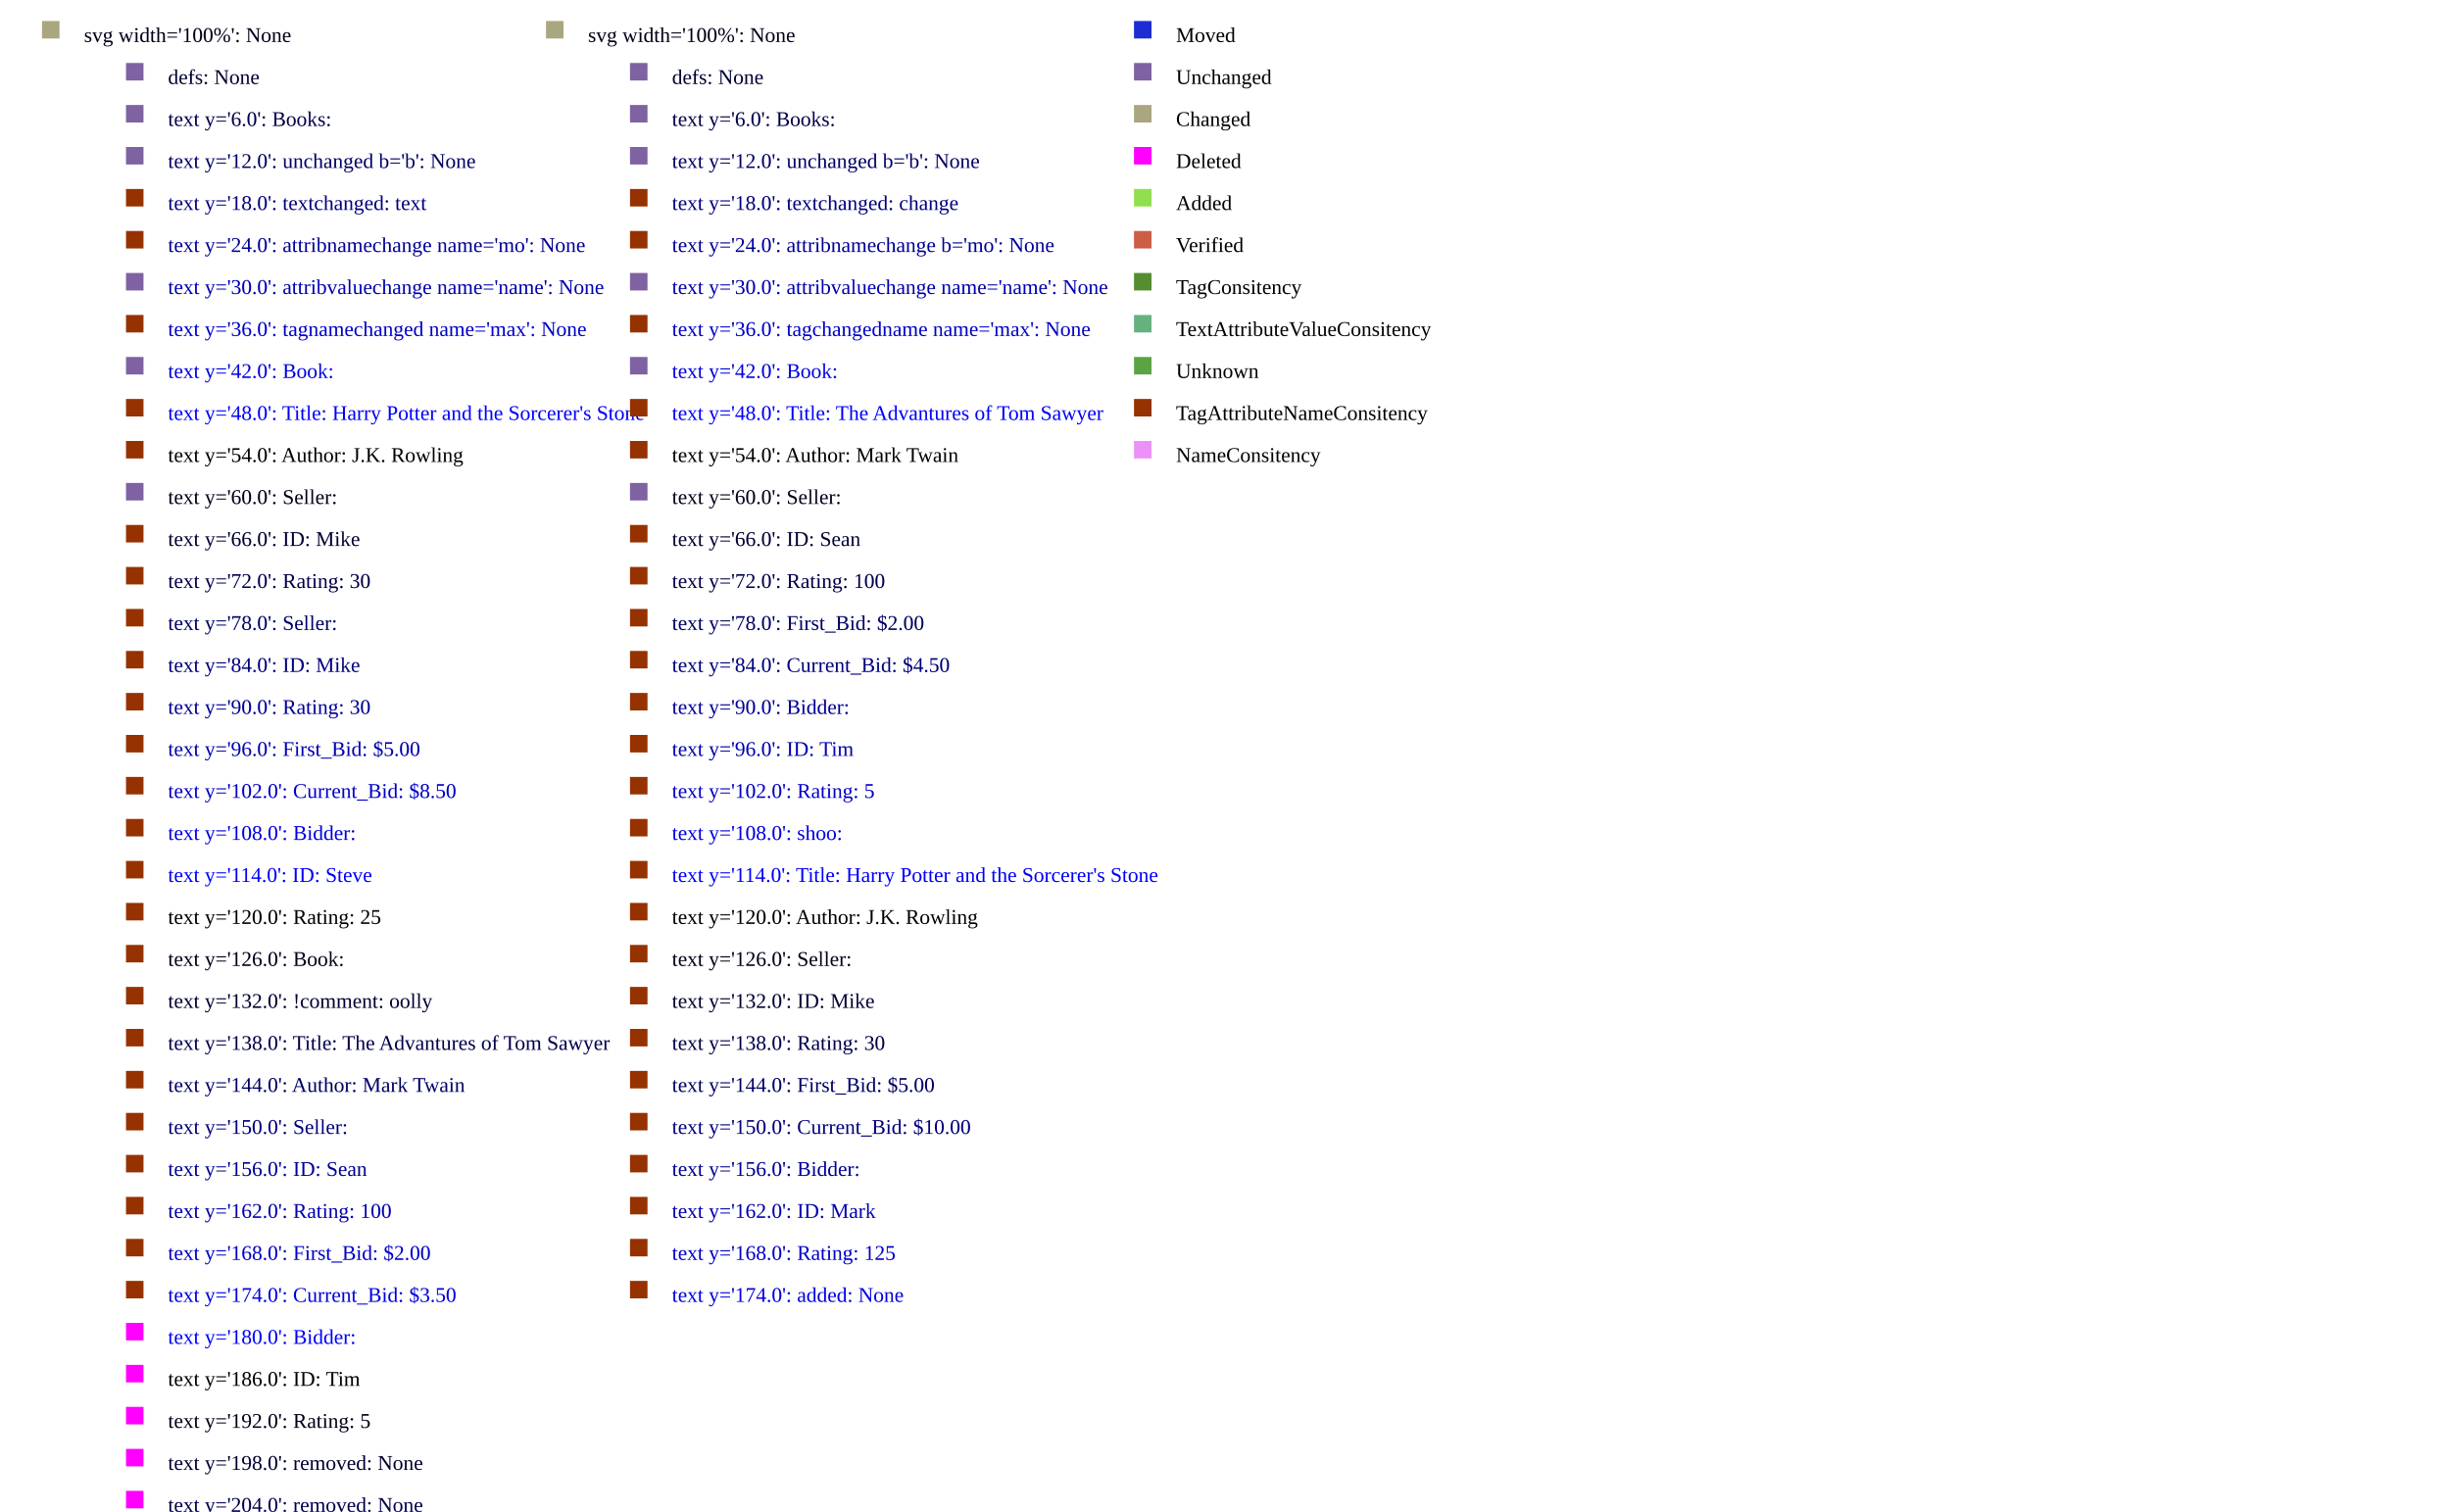
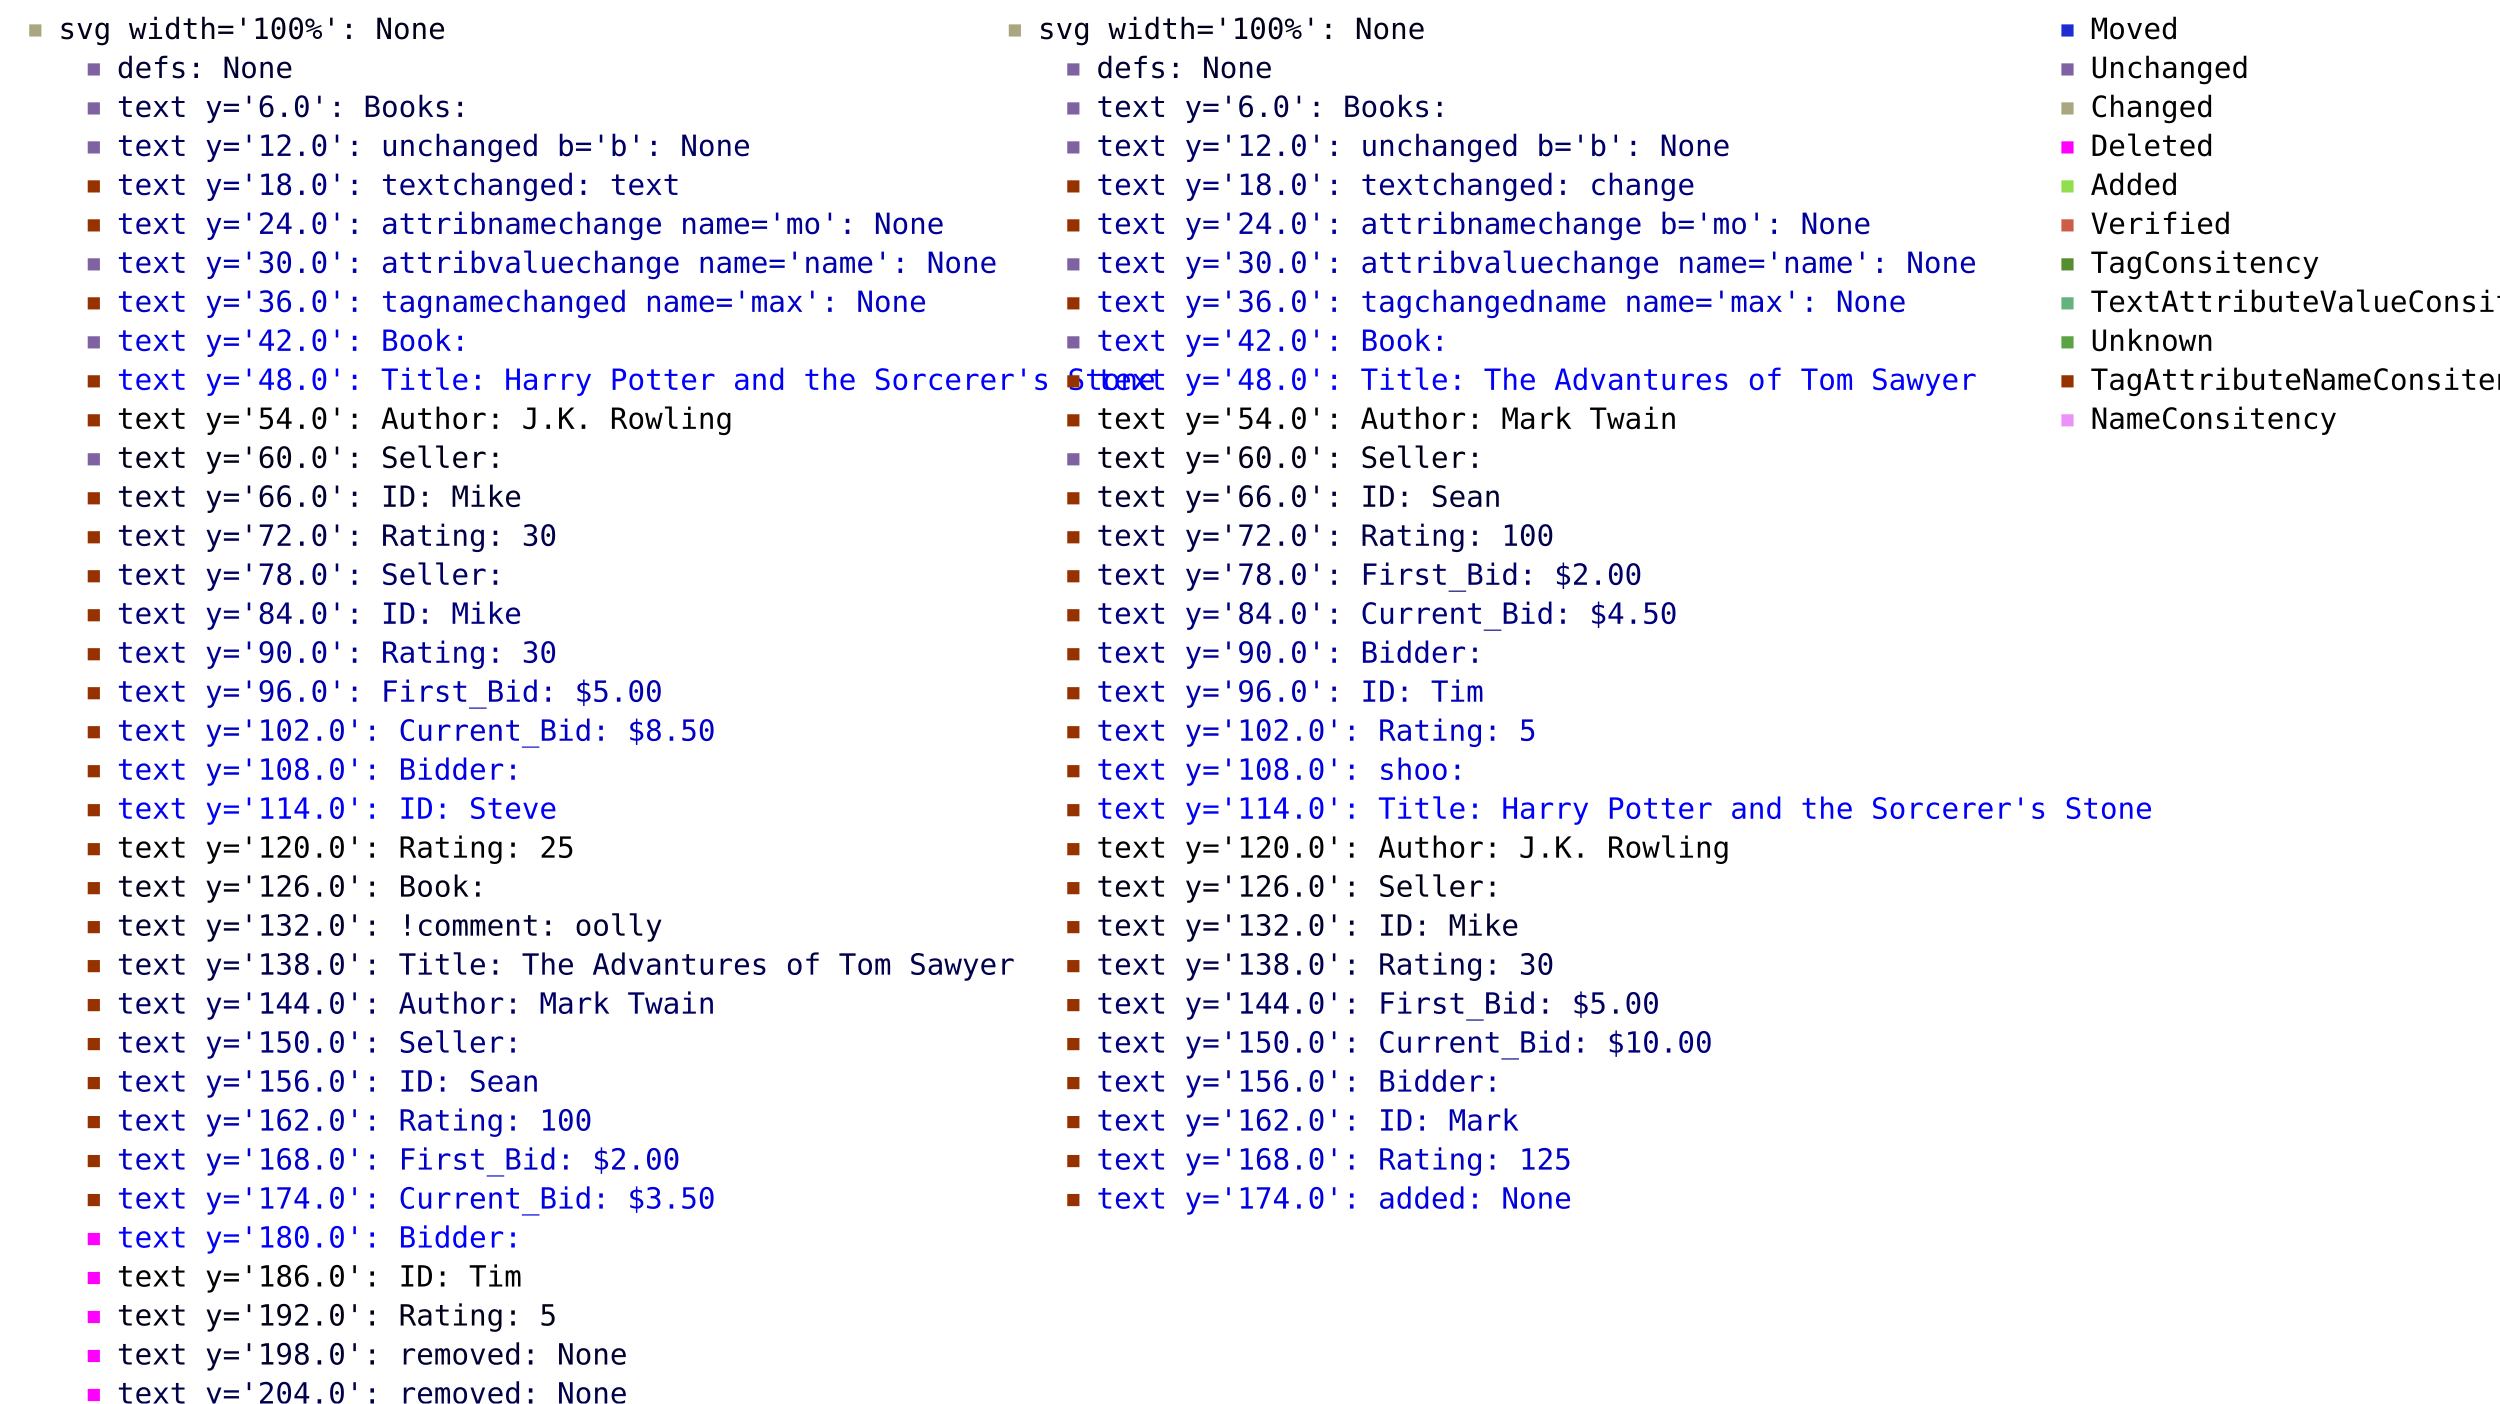
- <svg xmlns="http://www.w3.org/2000/svg" baseProfile="full" height="648.0" version="1.1" viewBox="0,0,350,216.0" width="1050">
+ <svg xmlns="http://www.w3.org/2000/svg" baseProfile="full" height="288.0" version="1.1" viewBox="0,0,513.0,288.0" width="513.0">
  <defs />
-   <svg baseProfile="full" height="100%" version="1.1" width="100%">
+   <svg baseProfile="full" height="100%" version="1.1" width="100%" x="0" y="0">
    <defs />
-     <text fill="rgb(0,0,25)" font-size="25%" x="12.0" y="6.0">svg width='100%': None</text>
-     <text fill="rgb(0,0,50)" font-size="25%" x="24.0" y="12.0">defs: None</text>
-     <text fill="rgb(0,0,75)" font-size="25%" x="24.0" y="18.0">text y='6.0': Books: 
+     <text fill="rgb(0,0,25)" font-family="Consolas" font-size="6" x="12.0" y="8.0">svg width='100%': None</text>
+     <text fill="rgb(0,0,50)" font-family="Consolas" font-size="6" x="24.0" y="16.0">defs: None</text>
+     <text fill="rgb(0,0,75)" font-family="Consolas" font-size="6" x="24.0" y="24.0">text y='6.0': Books: 
	</text>
-     <text fill="rgb(0,0,100)" font-size="25%" x="24.0" y="24.0">text y='12.0': unchanged b='b': None</text>
-     <text fill="rgb(0,0,125)" font-size="25%" x="24.0" y="30.0">text y='18.0': textchanged: text</text>
-     <text fill="rgb(0,0,150)" font-size="25%" x="24.0" y="36.0">text y='24.0': attribnamechange name='mo': None</text>
-     <text fill="rgb(0,0,175)" font-size="25%" x="24.0" y="42.0">text y='30.0': attribvaluechange name='name': None</text>
-     <text fill="rgb(0,0,200)" font-size="25%" x="24.0" y="48.0">text y='36.0': tagnamechanged name='max': None</text>
-     <text fill="rgb(0,0,225)" font-size="25%" x="24.0" y="54.0">text y='42.0': Book: 
+     <text fill="rgb(0,0,100)" font-family="Consolas" font-size="6" x="24.0" y="32.0">text y='12.0': unchanged b='b': None</text>
+     <text fill="rgb(0,0,125)" font-family="Consolas" font-size="6" x="24.0" y="40.0">text y='18.0': textchanged: text</text>
+     <text fill="rgb(0,0,150)" font-family="Consolas" font-size="6" x="24.0" y="48.0">text y='24.0': attribnamechange name='mo': None</text>
+     <text fill="rgb(0,0,175)" font-family="Consolas" font-size="6" x="24.0" y="56.0">text y='30.0': attribvaluechange name='name': None</text>
+     <text fill="rgb(0,0,200)" font-family="Consolas" font-size="6" x="24.0" y="64.0">text y='36.0': tagnamechanged name='max': None</text>
+     <text fill="rgb(0,0,225)" font-family="Consolas" font-size="6" x="24.0" y="72.0">text y='42.0': Book: 
	</text>
-     <text fill="rgb(0,0,250)" font-size="25%" x="24.0" y="60.0">text y='48.0': Title: Harry Potter and the Sorcerer's Stone</text>
-     <text fill="rgb(0,0,0)" font-size="25%" x="24.0" y="66.0">text y='54.0': Author: J.K. Rowling</text>
-     <text fill="rgb(0,0,25)" font-size="25%" x="24.0" y="72.0">text y='60.0': Seller: 
+     <text fill="rgb(0,0,250)" font-family="Consolas" font-size="6" x="24.0" y="80.0">text y='48.0': Title: Harry Potter and the Sorcerer's Stone</text>
+     <text fill="rgb(0,0,0)" font-family="Consolas" font-size="6" x="24.0" y="88.0">text y='54.0': Author: J.K. Rowling</text>
+     <text fill="rgb(0,0,25)" font-family="Consolas" font-size="6" x="24.0" y="96.0">text y='60.0': Seller: 
	    </text>
-     <text fill="rgb(0,0,50)" font-size="25%" x="24.0" y="78.0">text y='66.0': ID: Mike</text>
-     <text fill="rgb(0,0,75)" font-size="25%" x="24.0" y="84.0">text y='72.0': Rating: 30</text>
-     <text fill="rgb(0,0,100)" font-size="25%" x="24.0" y="90.0">text y='78.0': Seller: 
+     <text fill="rgb(0,0,50)" font-family="Consolas" font-size="6" x="24.0" y="104.0">text y='66.0': ID: Mike</text>
+     <text fill="rgb(0,0,75)" font-family="Consolas" font-size="6" x="24.0" y="112.0">text y='72.0': Rating: 30</text>
+     <text fill="rgb(0,0,100)" font-family="Consolas" font-size="6" x="24.0" y="120.0">text y='78.0': Seller: 
	    </text>
-     <text fill="rgb(0,0,125)" font-size="25%" x="24.0" y="96.0">text y='84.0': ID: Mike</text>
-     <text fill="rgb(0,0,150)" font-size="25%" x="24.0" y="102.0">text y='90.0': Rating: 30</text>
-     <text fill="rgb(0,0,175)" font-size="25%" x="24.0" y="108.0">text y='96.0': First_Bid: $5.00</text>
-     <text fill="rgb(0,0,200)" font-size="25%" x="24.0" y="114.0">text y='102.0': Current_Bid: $8.50</text>
-     <text fill="rgb(0,0,225)" font-size="25%" x="24.0" y="120.0">text y='108.0': Bidder: 
+     <text fill="rgb(0,0,125)" font-family="Consolas" font-size="6" x="24.0" y="128.0">text y='84.0': ID: Mike</text>
+     <text fill="rgb(0,0,150)" font-family="Consolas" font-size="6" x="24.0" y="136.0">text y='90.0': Rating: 30</text>
+     <text fill="rgb(0,0,175)" font-family="Consolas" font-size="6" x="24.0" y="144.0">text y='96.0': First_Bid: $5.00</text>
+     <text fill="rgb(0,0,200)" font-family="Consolas" font-size="6" x="24.0" y="152.0">text y='102.0': Current_Bid: $8.50</text>
+     <text fill="rgb(0,0,225)" font-family="Consolas" font-size="6" x="24.0" y="160.0">text y='108.0': Bidder: 
	    </text>
-     <text fill="rgb(0,0,250)" font-size="25%" x="24.0" y="126.0">text y='114.0': ID: Steve</text>
-     <text fill="rgb(0,0,0)" font-size="25%" x="24.0" y="132.0">text y='120.0': Rating: 25</text>
-     <text fill="rgb(0,0,25)" font-size="25%" x="24.0" y="138.0">text y='126.0': Book: 
+     <text fill="rgb(0,0,250)" font-family="Consolas" font-size="6" x="24.0" y="168.0">text y='114.0': ID: Steve</text>
+     <text fill="rgb(0,0,0)" font-family="Consolas" font-size="6" x="24.0" y="176.0">text y='120.0': Rating: 25</text>
+     <text fill="rgb(0,0,25)" font-family="Consolas" font-size="6" x="24.0" y="184.0">text y='126.0': Book: 
    </text>
-     <text fill="rgb(0,0,50)" font-size="25%" x="24.0" y="144.0">text y='132.0': !comment:  oolly  </text>
-     <text fill="rgb(0,0,75)" font-size="25%" x="24.0" y="150.0">text y='138.0': Title: The Advantures of Tom Sawyer</text>
-     <text fill="rgb(0,0,100)" font-size="25%" x="24.0" y="156.0">text y='144.0': Author: Mark Twain</text>
-     <text fill="rgb(0,0,125)" font-size="25%" x="24.0" y="162.0">text y='150.0': Seller: 
+     <text fill="rgb(0,0,50)" font-family="Consolas" font-size="6" x="24.0" y="192.0">text y='132.0': !comment:  oolly  </text>
+     <text fill="rgb(0,0,75)" font-family="Consolas" font-size="6" x="24.0" y="200.0">text y='138.0': Title: The Advantures of Tom Sawyer</text>
+     <text fill="rgb(0,0,100)" font-family="Consolas" font-size="6" x="24.0" y="208.0">text y='144.0': Author: Mark Twain</text>
+     <text fill="rgb(0,0,125)" font-family="Consolas" font-size="6" x="24.0" y="216.0">text y='150.0': Seller: 
	    </text>
-     <text fill="rgb(0,0,150)" font-size="25%" x="24.0" y="168.0">text y='156.0': ID: Sean</text>
-     <text fill="rgb(0,0,175)" font-size="25%" x="24.0" y="174.0">text y='162.0': Rating: 100</text>
-     <text fill="rgb(0,0,200)" font-size="25%" x="24.0" y="180.0">text y='168.0': First_Bid: $2.00</text>
-     <text fill="rgb(0,0,225)" font-size="25%" x="24.0" y="186.0">text y='174.0': Current_Bid: $3.50</text>
-     <text fill="rgb(0,0,250)" font-size="25%" x="24.0" y="192.0">text y='180.0': Bidder: 
+     <text fill="rgb(0,0,150)" font-family="Consolas" font-size="6" x="24.0" y="224.0">text y='156.0': ID: Sean</text>
+     <text fill="rgb(0,0,175)" font-family="Consolas" font-size="6" x="24.0" y="232.0">text y='162.0': Rating: 100</text>
+     <text fill="rgb(0,0,200)" font-family="Consolas" font-size="6" x="24.0" y="240.0">text y='168.0': First_Bid: $2.00</text>
+     <text fill="rgb(0,0,225)" font-family="Consolas" font-size="6" x="24.0" y="248.0">text y='174.0': Current_Bid: $3.50</text>
+     <text fill="rgb(0,0,250)" font-family="Consolas" font-size="6" x="24.0" y="256.0">text y='180.0': Bidder: 
	    </text>
-     <text fill="rgb(0,0,0)" font-size="25%" x="24.0" y="198.0">text y='186.0': ID: Tim</text>
-     <text fill="rgb(0,0,25)" font-size="25%" x="24.0" y="204.0">text y='192.0': Rating: 5</text>
-     <text fill="rgb(0,0,50)" font-size="25%" x="24.0" y="210.0">text y='198.0': removed: None</text>
-     <text fill="rgb(0,0,75)" font-size="25%" x="24.0" y="216.0">text y='204.0': removed: None</text>
-     <rect fill="rgb(170,166,127)" height="2.5" width="2.5" x="6.0" y="3.0" />
-     <rect fill="rgb(126,98,161)" height="2.5" width="2.5" x="18.0" y="9.0" />
-     <rect fill="rgb(126,98,161)" height="2.5" width="2.5" x="18.0" y="15.0" />
+     <text fill="rgb(0,0,0)" font-family="Consolas" font-size="6" x="24.0" y="264.0">text y='186.0': ID: Tim</text>
+     <text fill="rgb(0,0,25)" font-family="Consolas" font-size="6" x="24.0" y="272.0">text y='192.0': Rating: 5</text>
+     <text fill="rgb(0,0,50)" font-family="Consolas" font-size="6" x="24.0" y="280.0">text y='198.0': removed: None</text>
+     <text fill="rgb(0,0,75)" font-family="Consolas" font-size="6" x="24.0" y="288.0">text y='204.0': removed: None</text>
+     <rect fill="rgb(170,166,127)" height="2.5" width="2.5" x="6.0" y="5.0" />
+     <rect fill="rgb(126,98,161)" height="2.5" width="2.5" x="18.0" y="13.0" />
    <rect fill="rgb(126,98,161)" height="2.5" width="2.5" x="18.0" y="21.0" />
-     <rect fill="rgb(150,50,0)" height="2.5" width="2.5" x="18.0" y="27.0" />
-     <rect fill="rgb(150,50,0)" height="2.5" width="2.5" x="18.0" y="33.0" />
-     <rect fill="rgb(126,98,161)" height="2.5" width="2.5" x="18.0" y="39.0" />
+     <rect fill="rgb(126,98,161)" height="2.5" width="2.5" x="18.0" y="29.0" />
+     <rect fill="rgb(150,50,0)" height="2.5" width="2.5" x="18.0" y="37.0" />
    <rect fill="rgb(150,50,0)" height="2.5" width="2.5" x="18.0" y="45.0" />
-     <rect fill="rgb(126,98,161)" height="2.5" width="2.5" x="18.0" y="51.0" />
-     <rect fill="rgb(150,50,0)" height="2.5" width="2.5" x="18.0" y="57.0" />
-     <rect fill="rgb(150,50,0)" height="2.5" width="2.5" x="18.0" y="63.0" />
+     <rect fill="rgb(126,98,161)" height="2.5" width="2.5" x="18.0" y="53.0" />
+     <rect fill="rgb(150,50,0)" height="2.5" width="2.5" x="18.0" y="61.0" />
    <rect fill="rgb(126,98,161)" height="2.5" width="2.5" x="18.0" y="69.0" />
-     <rect fill="rgb(150,50,0)" height="2.5" width="2.5" x="18.0" y="75.0" />
-     <rect fill="rgb(150,50,0)" height="2.5" width="2.5" x="18.0" y="81.0" />
-     <rect fill="rgb(150,50,0)" height="2.5" width="2.5" x="18.0" y="87.0" />
-     <rect fill="rgb(150,50,0)" height="2.5" width="2.5" x="18.0" y="93.0" />
-     <rect fill="rgb(150,50,0)" height="2.5" width="2.5" x="18.0" y="99.0" />
-     <rect fill="rgb(150,50,0)" height="2.5" width="2.5" x="18.0" y="105.0" />
-     <rect fill="rgb(150,50,0)" height="2.5" width="2.5" x="18.0" y="111.0" />
+     <rect fill="rgb(150,50,0)" height="2.5" width="2.5" x="18.0" y="77.0" />
+     <rect fill="rgb(150,50,0)" height="2.5" width="2.5" x="18.0" y="85.0" />
+     <rect fill="rgb(126,98,161)" height="2.5" width="2.5" x="18.0" y="93.0" />
+     <rect fill="rgb(150,50,0)" height="2.5" width="2.5" x="18.0" y="101.0" />
+     <rect fill="rgb(150,50,0)" height="2.5" width="2.5" x="18.0" y="109.0" />
    <rect fill="rgb(150,50,0)" height="2.5" width="2.5" x="18.0" y="117.0" />
-     <rect fill="rgb(150,50,0)" height="2.5" width="2.5" x="18.0" y="123.0" />
-     <rect fill="rgb(150,50,0)" height="2.5" width="2.5" x="18.0" y="129.0" />
-     <rect fill="rgb(150,50,0)" height="2.5" width="2.5" x="18.0" y="135.0" />
+     <rect fill="rgb(150,50,0)" height="2.5" width="2.5" x="18.0" y="125.0" />
+     <rect fill="rgb(150,50,0)" height="2.5" width="2.5" x="18.0" y="133.0" />
    <rect fill="rgb(150,50,0)" height="2.5" width="2.5" x="18.0" y="141.0" />
-     <rect fill="rgb(150,50,0)" height="2.5" width="2.5" x="18.0" y="147.0" />
-     <rect fill="rgb(150,50,0)" height="2.5" width="2.5" x="18.0" y="153.0" />
-     <rect fill="rgb(150,50,0)" height="2.5" width="2.5" x="18.0" y="159.0" />
+     <rect fill="rgb(150,50,0)" height="2.5" width="2.5" x="18.0" y="149.0" />
+     <rect fill="rgb(150,50,0)" height="2.5" width="2.5" x="18.0" y="157.0" />
    <rect fill="rgb(150,50,0)" height="2.5" width="2.5" x="18.0" y="165.0" />
-     <rect fill="rgb(150,50,0)" height="2.5" width="2.5" x="18.0" y="171.0" />
-     <rect fill="rgb(150,50,0)" height="2.5" width="2.5" x="18.0" y="177.0" />
-     <rect fill="rgb(150,50,0)" height="2.5" width="2.5" x="18.0" y="183.0" />
-     <rect fill="rgb(255,0,255)" height="2.5" width="2.5" x="18.0" y="189.0" />
-     <rect fill="rgb(255,0,255)" height="2.5" width="2.5" x="18.0" y="195.0" />
-     <rect fill="rgb(255,0,255)" height="2.5" width="2.5" x="18.0" y="201.0" />
-     <rect fill="rgb(255,0,255)" height="2.5" width="2.5" x="18.0" y="207.0" />
-     <rect fill="rgb(255,0,255)" height="2.5" width="2.5" x="18.0" y="213.0" />
+     <rect fill="rgb(150,50,0)" height="2.5" width="2.5" x="18.0" y="173.0" />
+     <rect fill="rgb(150,50,0)" height="2.5" width="2.5" x="18.0" y="181.0" />
+     <rect fill="rgb(150,50,0)" height="2.5" width="2.5" x="18.0" y="189.0" />
+     <rect fill="rgb(150,50,0)" height="2.5" width="2.5" x="18.0" y="197.0" />
+     <rect fill="rgb(150,50,0)" height="2.5" width="2.5" x="18.0" y="205.0" />
+     <rect fill="rgb(150,50,0)" height="2.5" width="2.5" x="18.0" y="213.0" />
+     <rect fill="rgb(150,50,0)" height="2.5" width="2.5" x="18.0" y="221.0" />
+     <rect fill="rgb(150,50,0)" height="2.5" width="2.5" x="18.0" y="229.0" />
+     <rect fill="rgb(150,50,0)" height="2.5" width="2.5" x="18.0" y="237.0" />
+     <rect fill="rgb(150,50,0)" height="2.5" width="2.5" x="18.0" y="245.0" />
+     <rect fill="rgb(255,0,255)" height="2.5" width="2.5" x="18.0" y="253.0" />
+     <rect fill="rgb(255,0,255)" height="2.5" width="2.5" x="18.0" y="261.0" />
+     <rect fill="rgb(255,0,255)" height="2.5" width="2.5" x="18.0" y="269.0" />
+     <rect fill="rgb(255,0,255)" height="2.5" width="2.5" x="18.0" y="277.0" />
+     <rect fill="rgb(255,0,255)" height="2.5" width="2.5" x="18.0" y="285.0" />
  </svg>
-   <svg baseProfile="full" height="100%" version="1.1" width="100%" x="72.0" y="0">
+   <svg baseProfile="full" height="100%" version="1.1" width="100%" x="201.0" y="0">
    <defs />
-     <text fill="rgb(0,0,25)" font-size="25%" x="12.0" y="6.0">svg width='100%': None</text>
-     <text fill="rgb(0,0,50)" font-size="25%" x="24.0" y="12.0">defs: None</text>
-     <text fill="rgb(0,0,75)" font-size="25%" x="24.0" y="18.0">text y='6.0': Books: 
+     <text fill="rgb(0,0,25)" font-family="Consolas" font-size="6" x="12.0" y="8.0">svg width='100%': None</text>
+     <text fill="rgb(0,0,50)" font-family="Consolas" font-size="6" x="24.0" y="16.0">defs: None</text>
+     <text fill="rgb(0,0,75)" font-family="Consolas" font-size="6" x="24.0" y="24.0">text y='6.0': Books: 
	</text>
-     <text fill="rgb(0,0,100)" font-size="25%" x="24.0" y="24.0">text y='12.0': unchanged b='b': None</text>
-     <text fill="rgb(0,0,125)" font-size="25%" x="24.0" y="30.0">text y='18.0': textchanged: change</text>
-     <text fill="rgb(0,0,150)" font-size="25%" x="24.0" y="36.0">text y='24.0': attribnamechange b='mo': None</text>
-     <text fill="rgb(0,0,175)" font-size="25%" x="24.0" y="42.0">text y='30.0': attribvaluechange name='name': None</text>
-     <text fill="rgb(0,0,200)" font-size="25%" x="24.0" y="48.0">text y='36.0': tagchangedname name='max': None</text>
-     <text fill="rgb(0,0,225)" font-size="25%" x="24.0" y="54.0">text y='42.0': Book: 
+     <text fill="rgb(0,0,100)" font-family="Consolas" font-size="6" x="24.0" y="32.0">text y='12.0': unchanged b='b': None</text>
+     <text fill="rgb(0,0,125)" font-family="Consolas" font-size="6" x="24.0" y="40.0">text y='18.0': textchanged: change</text>
+     <text fill="rgb(0,0,150)" font-family="Consolas" font-size="6" x="24.0" y="48.0">text y='24.0': attribnamechange b='mo': None</text>
+     <text fill="rgb(0,0,175)" font-family="Consolas" font-size="6" x="24.0" y="56.0">text y='30.0': attribvaluechange name='name': None</text>
+     <text fill="rgb(0,0,200)" font-family="Consolas" font-size="6" x="24.0" y="64.0">text y='36.0': tagchangedname name='max': None</text>
+     <text fill="rgb(0,0,225)" font-family="Consolas" font-size="6" x="24.0" y="72.0">text y='42.0': Book: 
	</text>
-     <text fill="rgb(0,0,250)" font-size="25%" x="24.0" y="60.0">text y='48.0': Title: The Advantures of Tom Sawyer</text>
-     <text fill="rgb(0,0,0)" font-size="25%" x="24.0" y="66.0">text y='54.0': Author: Mark Twain</text>
-     <text fill="rgb(0,0,25)" font-size="25%" x="24.0" y="72.0">text y='60.0': Seller: 
+     <text fill="rgb(0,0,250)" font-family="Consolas" font-size="6" x="24.0" y="80.0">text y='48.0': Title: The Advantures of Tom Sawyer</text>
+     <text fill="rgb(0,0,0)" font-family="Consolas" font-size="6" x="24.0" y="88.0">text y='54.0': Author: Mark Twain</text>
+     <text fill="rgb(0,0,25)" font-family="Consolas" font-size="6" x="24.0" y="96.0">text y='60.0': Seller: 
	    </text>
-     <text fill="rgb(0,0,50)" font-size="25%" x="24.0" y="78.0">text y='66.0': ID: Sean</text>
-     <text fill="rgb(0,0,75)" font-size="25%" x="24.0" y="84.0">text y='72.0': Rating: 100</text>
-     <text fill="rgb(0,0,100)" font-size="25%" x="24.0" y="90.0">text y='78.0': First_Bid: $2.00</text>
-     <text fill="rgb(0,0,125)" font-size="25%" x="24.0" y="96.0">text y='84.0': Current_Bid: $4.50</text>
-     <text fill="rgb(0,0,150)" font-size="25%" x="24.0" y="102.0">text y='90.0': Bidder: 
+     <text fill="rgb(0,0,50)" font-family="Consolas" font-size="6" x="24.0" y="104.0">text y='66.0': ID: Sean</text>
+     <text fill="rgb(0,0,75)" font-family="Consolas" font-size="6" x="24.0" y="112.0">text y='72.0': Rating: 100</text>
+     <text fill="rgb(0,0,100)" font-family="Consolas" font-size="6" x="24.0" y="120.0">text y='78.0': First_Bid: $2.00</text>
+     <text fill="rgb(0,0,125)" font-family="Consolas" font-size="6" x="24.0" y="128.0">text y='84.0': Current_Bid: $4.50</text>
+     <text fill="rgb(0,0,150)" font-family="Consolas" font-size="6" x="24.0" y="136.0">text y='90.0': Bidder: 
	    </text>
-     <text fill="rgb(0,0,175)" font-size="25%" x="24.0" y="108.0">text y='96.0': ID: Tim</text>
-     <text fill="rgb(0,0,200)" font-size="25%" x="24.0" y="114.0">text y='102.0': Rating: 5</text>
-     <text fill="rgb(0,0,225)" font-size="25%" x="24.0" y="120.0">text y='108.0': shoo: 
+     <text fill="rgb(0,0,175)" font-family="Consolas" font-size="6" x="24.0" y="144.0">text y='96.0': ID: Tim</text>
+     <text fill="rgb(0,0,200)" font-family="Consolas" font-size="6" x="24.0" y="152.0">text y='102.0': Rating: 5</text>
+     <text fill="rgb(0,0,225)" font-family="Consolas" font-size="6" x="24.0" y="160.0">text y='108.0': shoo: 
	</text>
-     <text fill="rgb(0,0,250)" font-size="25%" x="24.0" y="126.0">text y='114.0': Title: Harry Potter and the Sorcerer's Stone</text>
-     <text fill="rgb(0,0,0)" font-size="25%" x="24.0" y="132.0">text y='120.0': Author: J.K. Rowling</text>
-     <text fill="rgb(0,0,25)" font-size="25%" x="24.0" y="138.0">text y='126.0': Seller: 
+     <text fill="rgb(0,0,250)" font-family="Consolas" font-size="6" x="24.0" y="168.0">text y='114.0': Title: Harry Potter and the Sorcerer's Stone</text>
+     <text fill="rgb(0,0,0)" font-family="Consolas" font-size="6" x="24.0" y="176.0">text y='120.0': Author: J.K. Rowling</text>
+     <text fill="rgb(0,0,25)" font-family="Consolas" font-size="6" x="24.0" y="184.0">text y='126.0': Seller: 
	    </text>
-     <text fill="rgb(0,0,50)" font-size="25%" x="24.0" y="144.0">text y='132.0': ID: Mike</text>
-     <text fill="rgb(0,0,75)" font-size="25%" x="24.0" y="150.0">text y='138.0': Rating: 30</text>
-     <text fill="rgb(0,0,100)" font-size="25%" x="24.0" y="156.0">text y='144.0': First_Bid: $5.00</text>
-     <text fill="rgb(0,0,125)" font-size="25%" x="24.0" y="162.0">text y='150.0': Current_Bid: $10.00</text>
-     <text fill="rgb(0,0,150)" font-size="25%" x="24.0" y="168.0">text y='156.0': Bidder: 
+     <text fill="rgb(0,0,50)" font-family="Consolas" font-size="6" x="24.0" y="192.0">text y='132.0': ID: Mike</text>
+     <text fill="rgb(0,0,75)" font-family="Consolas" font-size="6" x="24.0" y="200.0">text y='138.0': Rating: 30</text>
+     <text fill="rgb(0,0,100)" font-family="Consolas" font-size="6" x="24.0" y="208.0">text y='144.0': First_Bid: $5.00</text>
+     <text fill="rgb(0,0,125)" font-family="Consolas" font-size="6" x="24.0" y="216.0">text y='150.0': Current_Bid: $10.00</text>
+     <text fill="rgb(0,0,150)" font-family="Consolas" font-size="6" x="24.0" y="224.0">text y='156.0': Bidder: 
	    </text>
-     <text fill="rgb(0,0,175)" font-size="25%" x="24.0" y="174.0">text y='162.0': ID: Mark</text>
-     <text fill="rgb(0,0,200)" font-size="25%" x="24.0" y="180.0">text y='168.0': Rating: 125</text>
-     <text fill="rgb(0,0,225)" font-size="25%" x="24.0" y="186.0">text y='174.0': added: None</text>
-     <rect fill="rgb(170,166,127)" height="2.5" width="2.5" x="6.0" y="3.0" />
-     <rect fill="rgb(126,98,161)" height="2.5" width="2.5" x="18.0" y="9.0" />
-     <rect fill="rgb(126,98,161)" height="2.5" width="2.5" x="18.0" y="15.0" />
+     <text fill="rgb(0,0,175)" font-family="Consolas" font-size="6" x="24.0" y="232.0">text y='162.0': ID: Mark</text>
+     <text fill="rgb(0,0,200)" font-family="Consolas" font-size="6" x="24.0" y="240.0">text y='168.0': Rating: 125</text>
+     <text fill="rgb(0,0,225)" font-family="Consolas" font-size="6" x="24.0" y="248.0">text y='174.0': added: None</text>
+     <rect fill="rgb(170,166,127)" height="2.5" width="2.5" x="6.0" y="5.0" />
+     <rect fill="rgb(126,98,161)" height="2.5" width="2.5" x="18.0" y="13.0" />
    <rect fill="rgb(126,98,161)" height="2.5" width="2.5" x="18.0" y="21.0" />
-     <rect fill="rgb(150,50,0)" height="2.5" width="2.5" x="18.0" y="27.0" />
-     <rect fill="rgb(150,50,0)" height="2.5" width="2.5" x="18.0" y="33.0" />
-     <rect fill="rgb(126,98,161)" height="2.5" width="2.5" x="18.0" y="39.0" />
+     <rect fill="rgb(126,98,161)" height="2.5" width="2.5" x="18.0" y="29.0" />
+     <rect fill="rgb(150,50,0)" height="2.5" width="2.5" x="18.0" y="37.0" />
    <rect fill="rgb(150,50,0)" height="2.5" width="2.5" x="18.0" y="45.0" />
-     <rect fill="rgb(126,98,161)" height="2.5" width="2.5" x="18.0" y="51.0" />
-     <rect fill="rgb(150,50,0)" height="2.5" width="2.5" x="18.0" y="57.0" />
-     <rect fill="rgb(150,50,0)" height="2.5" width="2.5" x="18.0" y="63.0" />
+     <rect fill="rgb(126,98,161)" height="2.5" width="2.5" x="18.0" y="53.0" />
+     <rect fill="rgb(150,50,0)" height="2.5" width="2.5" x="18.0" y="61.0" />
    <rect fill="rgb(126,98,161)" height="2.5" width="2.5" x="18.0" y="69.0" />
-     <rect fill="rgb(150,50,0)" height="2.5" width="2.5" x="18.0" y="75.0" />
-     <rect fill="rgb(150,50,0)" height="2.5" width="2.5" x="18.0" y="81.0" />
-     <rect fill="rgb(150,50,0)" height="2.5" width="2.5" x="18.0" y="87.0" />
-     <rect fill="rgb(150,50,0)" height="2.5" width="2.5" x="18.0" y="93.0" />
-     <rect fill="rgb(150,50,0)" height="2.5" width="2.5" x="18.0" y="99.0" />
-     <rect fill="rgb(150,50,0)" height="2.5" width="2.5" x="18.0" y="105.0" />
-     <rect fill="rgb(150,50,0)" height="2.5" width="2.5" x="18.0" y="111.0" />
+     <rect fill="rgb(150,50,0)" height="2.5" width="2.5" x="18.0" y="77.0" />
+     <rect fill="rgb(150,50,0)" height="2.5" width="2.5" x="18.0" y="85.0" />
+     <rect fill="rgb(126,98,161)" height="2.5" width="2.5" x="18.0" y="93.0" />
+     <rect fill="rgb(150,50,0)" height="2.5" width="2.5" x="18.0" y="101.0" />
+     <rect fill="rgb(150,50,0)" height="2.5" width="2.5" x="18.0" y="109.0" />
    <rect fill="rgb(150,50,0)" height="2.5" width="2.5" x="18.0" y="117.0" />
-     <rect fill="rgb(150,50,0)" height="2.5" width="2.5" x="18.0" y="123.0" />
-     <rect fill="rgb(150,50,0)" height="2.5" width="2.5" x="18.0" y="129.0" />
-     <rect fill="rgb(150,50,0)" height="2.5" width="2.5" x="18.0" y="135.0" />
+     <rect fill="rgb(150,50,0)" height="2.5" width="2.5" x="18.0" y="125.0" />
+     <rect fill="rgb(150,50,0)" height="2.5" width="2.5" x="18.0" y="133.0" />
    <rect fill="rgb(150,50,0)" height="2.5" width="2.5" x="18.0" y="141.0" />
-     <rect fill="rgb(150,50,0)" height="2.5" width="2.5" x="18.0" y="147.0" />
-     <rect fill="rgb(150,50,0)" height="2.5" width="2.5" x="18.0" y="153.0" />
-     <rect fill="rgb(150,50,0)" height="2.5" width="2.5" x="18.0" y="159.0" />
+     <rect fill="rgb(150,50,0)" height="2.5" width="2.5" x="18.0" y="149.0" />
+     <rect fill="rgb(150,50,0)" height="2.5" width="2.5" x="18.0" y="157.0" />
    <rect fill="rgb(150,50,0)" height="2.5" width="2.5" x="18.0" y="165.0" />
-     <rect fill="rgb(150,50,0)" height="2.5" width="2.5" x="18.0" y="171.0" />
-     <rect fill="rgb(150,50,0)" height="2.5" width="2.5" x="18.0" y="177.0" />
-     <rect fill="rgb(150,50,0)" height="2.5" width="2.5" x="18.0" y="183.0" />
+     <rect fill="rgb(150,50,0)" height="2.5" width="2.5" x="18.0" y="173.0" />
+     <rect fill="rgb(150,50,0)" height="2.5" width="2.5" x="18.0" y="181.0" />
+     <rect fill="rgb(150,50,0)" height="2.5" width="2.5" x="18.0" y="189.0" />
+     <rect fill="rgb(150,50,0)" height="2.5" width="2.5" x="18.0" y="197.0" />
+     <rect fill="rgb(150,50,0)" height="2.5" width="2.5" x="18.0" y="205.0" />
+     <rect fill="rgb(150,50,0)" height="2.5" width="2.5" x="18.0" y="213.0" />
+     <rect fill="rgb(150,50,0)" height="2.5" width="2.5" x="18.0" y="221.0" />
+     <rect fill="rgb(150,50,0)" height="2.5" width="2.5" x="18.0" y="229.0" />
+     <rect fill="rgb(150,50,0)" height="2.5" width="2.5" x="18.0" y="237.0" />
+     <rect fill="rgb(150,50,0)" height="2.5" width="2.5" x="18.0" y="245.0" />
  </svg>
-   <svg baseProfile="full" height="100%" version="1.1" width="100%" x="144.0" y="0">
+   <svg baseProfile="full" height="100%" version="1.1" width="100%" x="405.0" y="0">
    <defs />
-     <text fill="rgb(0,0,0)" font-size="25%" x="24.0" y="6.0">Moved</text>
-     <rect fill="rgb(30,45,210)" height="2.5" width="2.5" x="18.0" y="3.0" />
-     <text fill="rgb(0,0,0)" font-size="25%" x="24.0" y="12.0">Unchanged</text>
-     <rect fill="rgb(126,98,161)" height="2.5" width="2.5" x="18.0" y="9.0" />
-     <text fill="rgb(0,0,0)" font-size="25%" x="24.0" y="18.0">Changed</text>
-     <rect fill="rgb(170,166,127)" height="2.5" width="2.5" x="18.0" y="15.0" />
-     <text fill="rgb(0,0,0)" font-size="25%" x="24.0" y="24.0">Deleted</text>
-     <rect fill="rgb(255,0,255)" height="2.5" width="2.5" x="18.0" y="21.0" />
-     <text fill="rgb(0,0,0)" font-size="25%" x="24.0" y="30.0">Added</text>
-     <rect fill="rgb(145,223,78)" height="2.5" width="2.5" x="18.0" y="27.0" />
-     <text fill="rgb(0,0,0)" font-size="25%" x="24.0" y="36.0">Verified</text>
-     <rect fill="rgb(205,93,71)" height="2.5" width="2.5" x="18.0" y="33.0" />
-     <text fill="rgb(0,0,0)" font-size="25%" x="24.0" y="42.0">TagConsitency</text>
-     <rect fill="rgb(85,141,48)" height="2.5" width="2.5" x="18.0" y="39.0" />
-     <text fill="rgb(0,0,0)" font-size="25%" x="24.0" y="48.0">TextAttributeValueConsitency</text>
-     <rect fill="rgb(102,178,126)" height="2.5" width="2.5" x="18.0" y="45.0" />
-     <text fill="rgb(0,0,0)" font-size="25%" x="24.0" y="54.0">Unknown</text>
-     <rect fill="rgb(92,163,67)" height="2.5" width="2.5" x="18.0" y="51.0" />
-     <text fill="rgb(0,0,0)" font-size="25%" x="24.0" y="60.0">TagAttributeNameConsitency</text>
-     <rect fill="rgb(150,50,0)" height="2.5" width="2.5" x="18.0" y="57.0" />
-     <text fill="rgb(0,0,0)" font-size="25%" x="24.0" y="66.0">NameConsitency</text>
-     <rect fill="rgb(236,145,248)" height="2.5" width="2.5" x="18.0" y="63.0" />
+     <text fill="rgb(0,0,0)" font-family="Consolas" font-size="6" x="24.0" y="8.0">Moved</text>
+     <rect fill="rgb(30,45,210)" height="2.5" width="2.5" x="18.0" y="5.0" />
+     <text fill="rgb(0,0,0)" font-family="Consolas" font-size="6" x="24.0" y="16.0">Unchanged</text>
+     <rect fill="rgb(126,98,161)" height="2.5" width="2.5" x="18.0" y="13.0" />
+     <text fill="rgb(0,0,0)" font-family="Consolas" font-size="6" x="24.0" y="24.0">Changed</text>
+     <rect fill="rgb(170,166,127)" height="2.5" width="2.5" x="18.0" y="21.0" />
+     <text fill="rgb(0,0,0)" font-family="Consolas" font-size="6" x="24.0" y="32.0">Deleted</text>
+     <rect fill="rgb(255,0,255)" height="2.5" width="2.5" x="18.0" y="29.0" />
+     <text fill="rgb(0,0,0)" font-family="Consolas" font-size="6" x="24.0" y="40.0">Added</text>
+     <rect fill="rgb(145,223,78)" height="2.5" width="2.5" x="18.0" y="37.0" />
+     <text fill="rgb(0,0,0)" font-family="Consolas" font-size="6" x="24.0" y="48.0">Verified</text>
+     <rect fill="rgb(205,93,71)" height="2.5" width="2.5" x="18.0" y="45.0" />
+     <text fill="rgb(0,0,0)" font-family="Consolas" font-size="6" x="24.0" y="56.0">TagConsitency</text>
+     <rect fill="rgb(85,141,48)" height="2.5" width="2.5" x="18.0" y="53.0" />
+     <text fill="rgb(0,0,0)" font-family="Consolas" font-size="6" x="24.0" y="64.0">TextAttributeValueConsitency</text>
+     <rect fill="rgb(102,178,126)" height="2.5" width="2.5" x="18.0" y="61.0" />
+     <text fill="rgb(0,0,0)" font-family="Consolas" font-size="6" x="24.0" y="72.0">Unknown</text>
+     <rect fill="rgb(92,163,67)" height="2.5" width="2.5" x="18.0" y="69.0" />
+     <text fill="rgb(0,0,0)" font-family="Consolas" font-size="6" x="24.0" y="80.0">TagAttributeNameConsitency</text>
+     <rect fill="rgb(150,50,0)" height="2.5" width="2.5" x="18.0" y="77.0" />
+     <text fill="rgb(0,0,0)" font-family="Consolas" font-size="6" x="24.0" y="88.0">NameConsitency</text>
+     <rect fill="rgb(236,145,248)" height="2.5" width="2.5" x="18.0" y="85.0" />
  </svg>
</svg>
